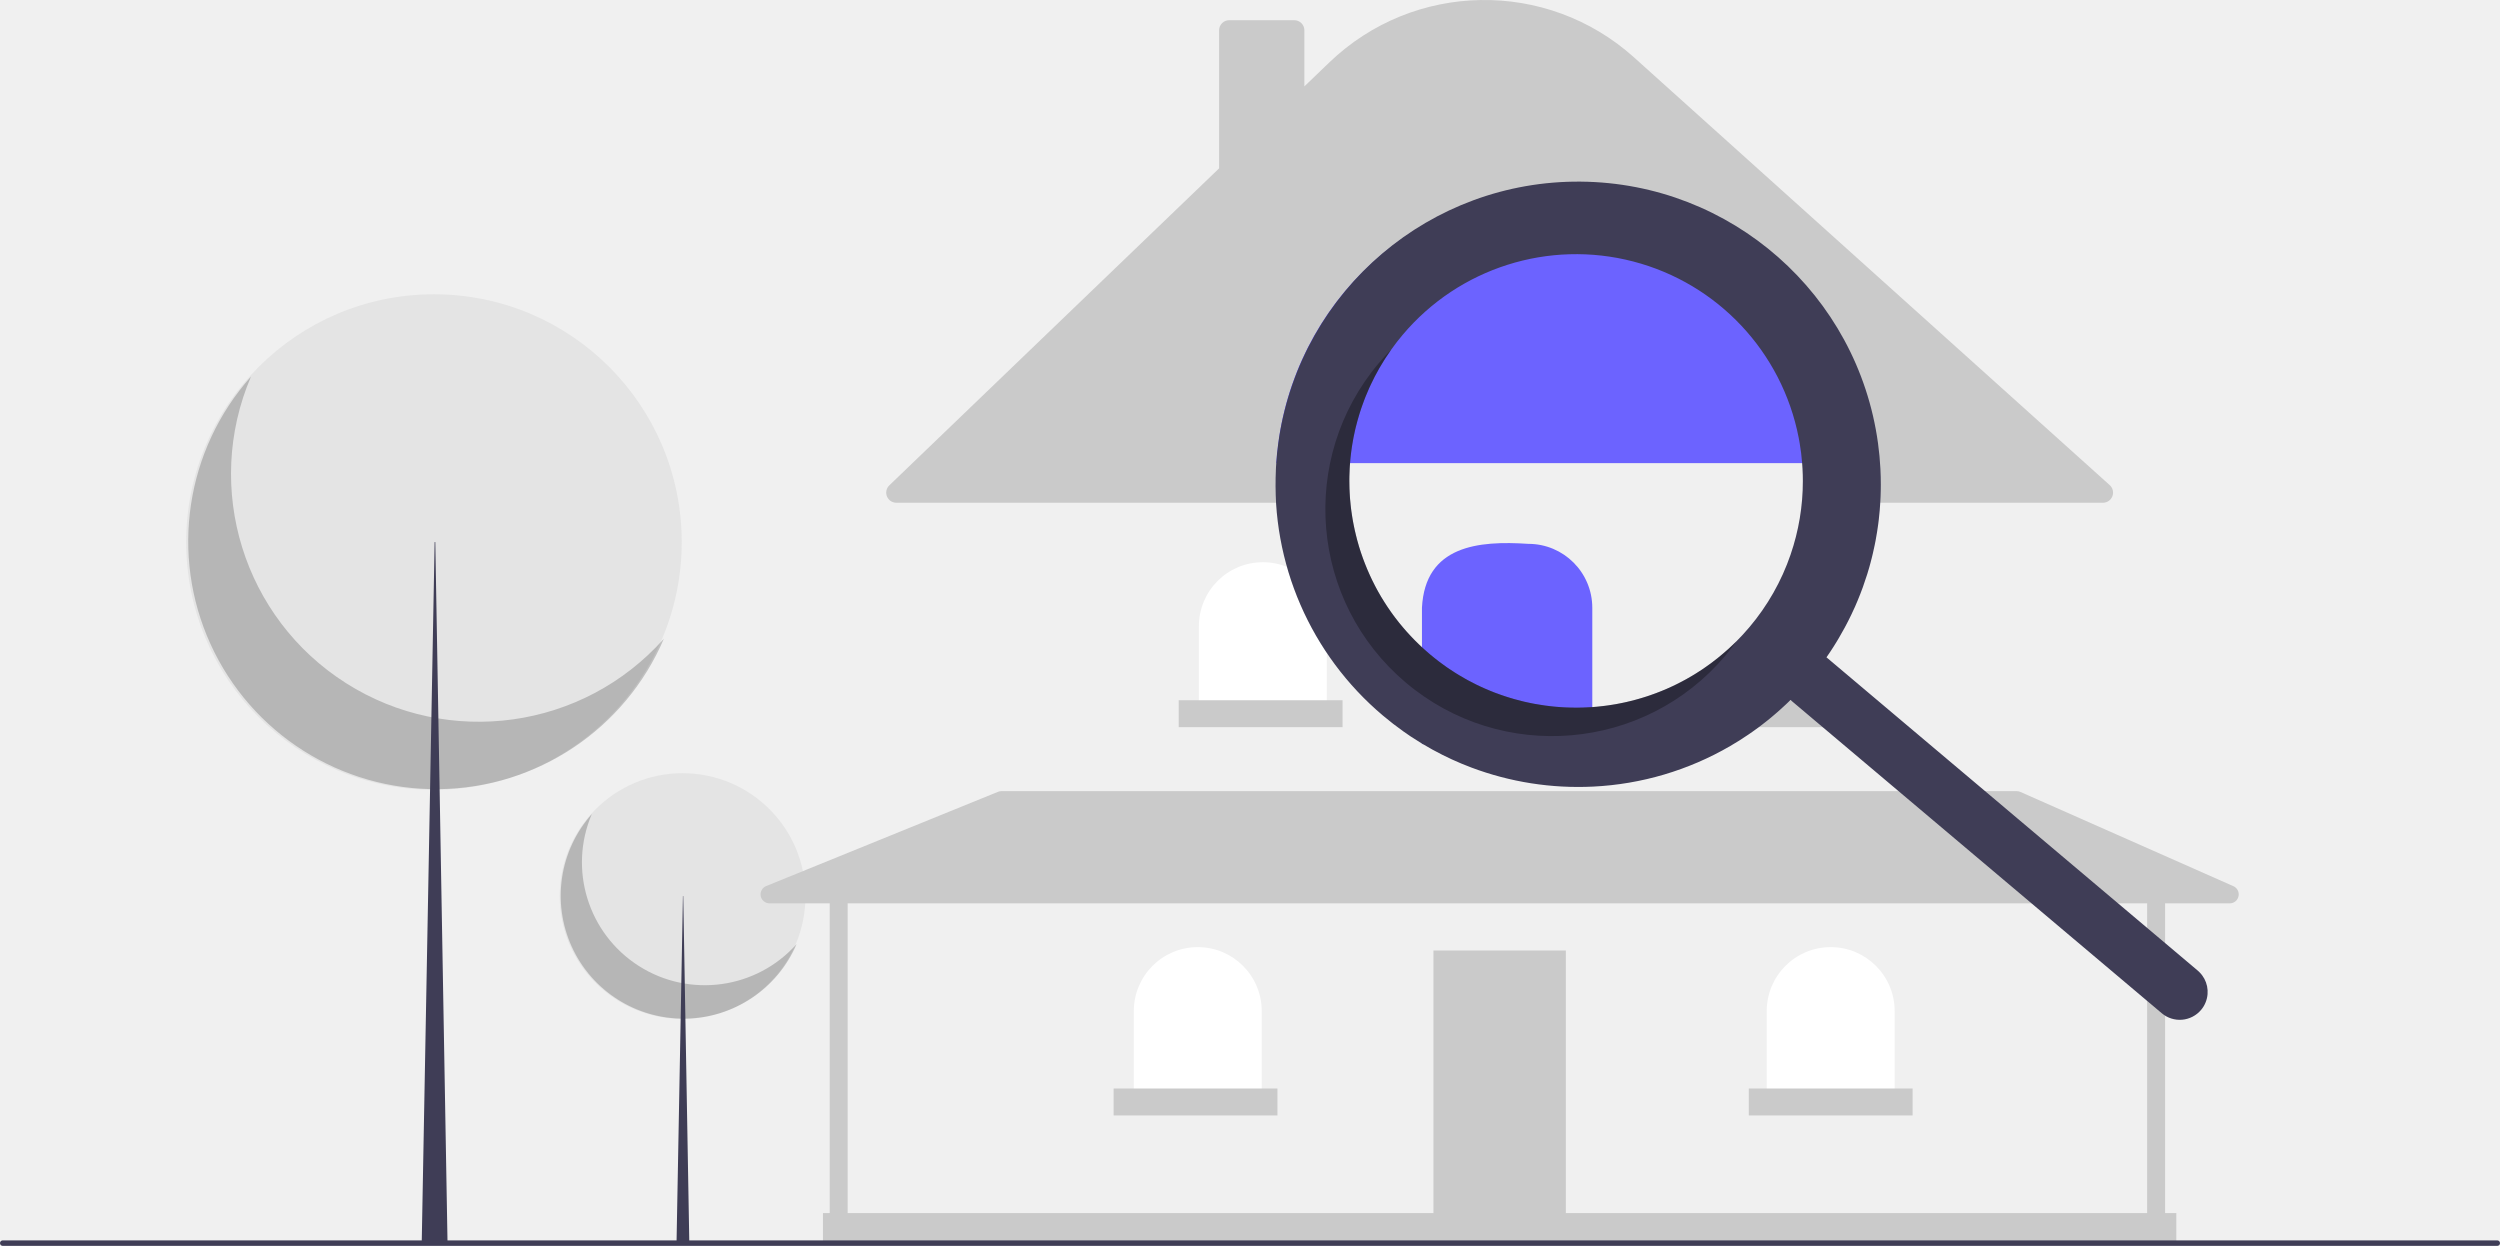
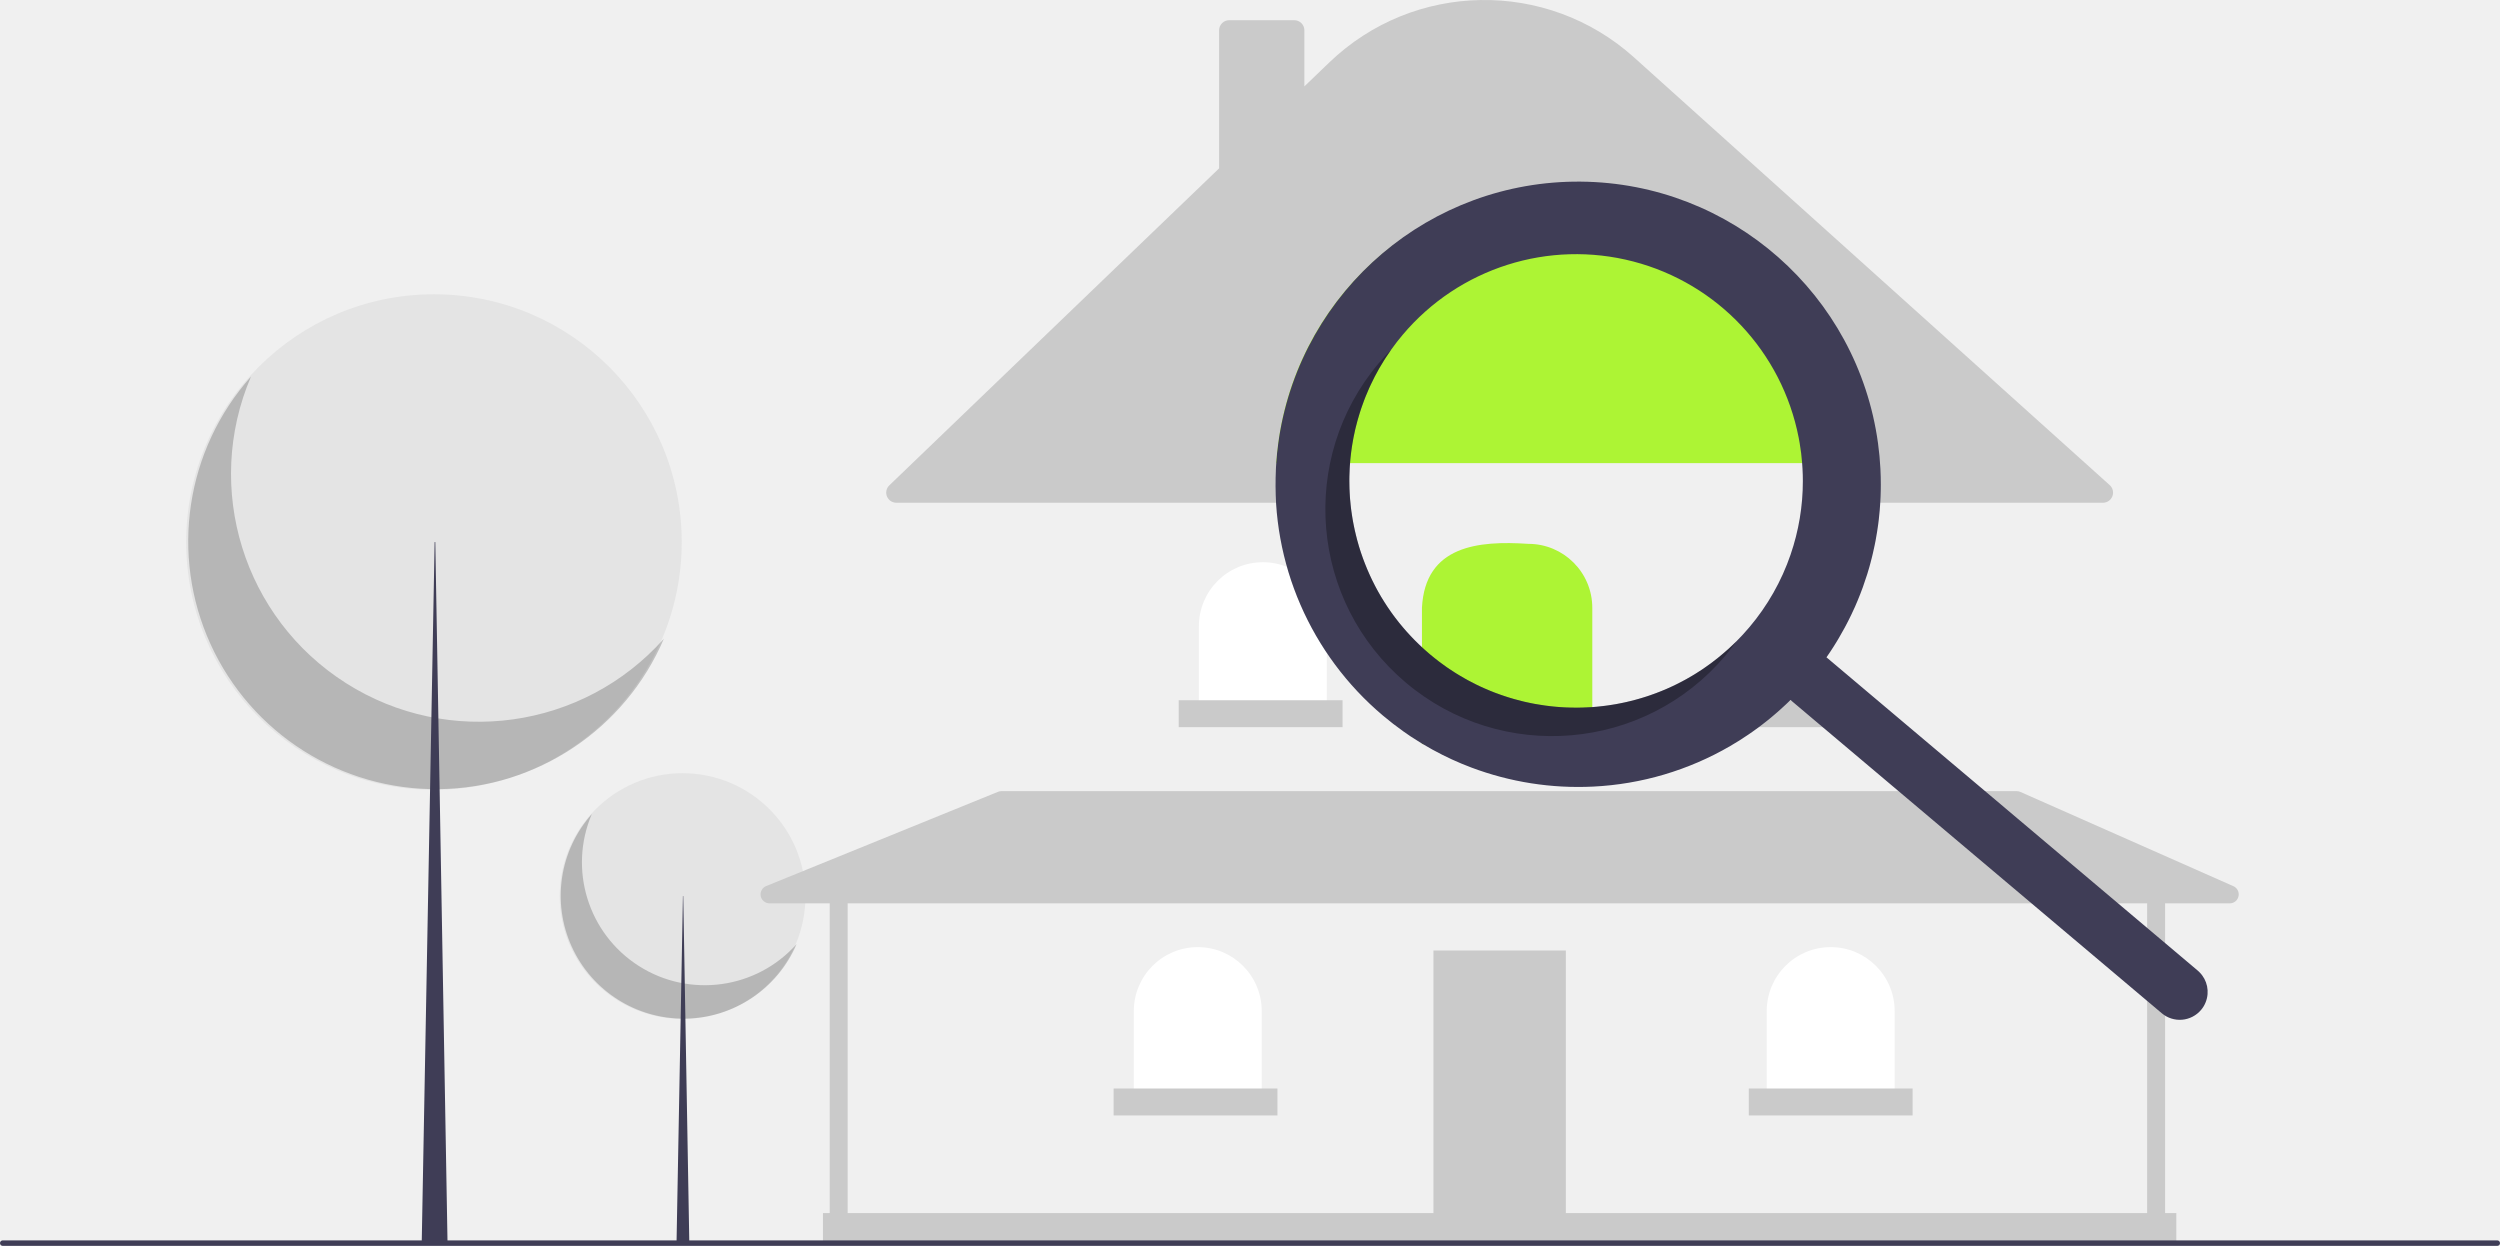
<svg xmlns="http://www.w3.org/2000/svg" width="909" height="453" viewBox="0 0 909 453" role="img" artist="Katerina Limpitsouni" source="https://undraw.co/">
  <circle cx="248.187" cy="325.819" r="44.682" fill="#e4e4e4" />
  <path d="M360.695,519.474a44.686,44.686,0,0,0,74.454,47.29A44.686,44.686,0,1,1,360.695,519.474Z" transform="translate(-145.5 -223.5)" opacity="0.2" style="isolation:isolate" />
  <polygon points="248.31 325.819 248.432 325.819 250.642 452.5 245.977 452.5 248.31 325.819" fill="#3f3d56" />
  <circle cx="157.782" cy="197.087" r="90.087" fill="#e4e4e4" />
  <path d="M236.764,360.416A90.094,90.094,0,0,0,386.876,455.762,90.095,90.095,0,1,1,236.764,360.416Z" transform="translate(-145.5 -223.5)" opacity="0.2" style="isolation:isolate" />
  <polygon points="158.029 197.087 158.277 197.087 162.732 452.5 153.327 452.5 158.029 197.087" fill="#3f3d56" />
  <rect x="338.809" y="320.3" width="412.922" height="122.408" fill="#f0f0f0" />
  <rect x="521.196" y="345.597" width="48.147" height="97.11" fill="#cacaca" />
  <rect x="362.882" y="175.859" width="364.775" height="112.615" fill="#f0f0f0" />
  <path d="M910.139,406.295H471.401a3.672,3.672,0,0,1-2.545-6.32l119.907-115.256V234.517a3.676,3.676,0,0,1,3.672-3.672h23.665a3.676,3.676,0,0,1,3.672,3.672v20.396l9.057-8.706a81.373,81.373,0,0,1,110.8-1.842L912.594,399.892a3.673,3.673,0,0,1-2.455,6.403Z" transform="translate(-145.5 -223.5)" fill="#cacaca" />
  <path d="M459.176,204.421h0a23.257,23.257,0,0,1,23.257,23.257v31.418a0,0,0,0,1,0,0H435.919a0,0,0,0,1,0,0v-31.418A23.257,23.257,0,0,1,459.176,204.421Z" fill="#fff" />
  <path d="M545.27,204.829h0a23.257,23.257,0,0,1,23.257,23.257v31.418a0,0,0,0,1,0,0H522.012a0,0,0,0,1,0,0v-31.418A23.257,23.257,0,0,1,545.27,204.829Z" fill="#fff" />
  <path d="M631.363,205.237h0a23.257,23.257,0,0,1,23.257,23.257v31.418a0,0,0,0,1,0,0H608.106a0,0,0,0,1,0,0v-31.418A23.257,23.257,0,0,1,631.363,205.237Z" fill="#fff" />
  <path d="M665.637,344.373h0a23.257,23.257,0,0,1,23.257,23.257v31.418a0,0,0,0,1,0,0H642.38a0,0,0,0,1,0,0v-31.418A23.257,23.257,0,0,1,665.637,344.373Z" fill="#fff" />
  <path d="M435.511,344.373h0a23.257,23.257,0,0,1,23.257,23.257v31.418a0,0,0,0,1,0,0H412.254a0,0,0,0,1,0,0v-31.418A23.257,23.257,0,0,1,435.511,344.373Z" fill="#fff" />
  <path d="M957.557,545.711,880.097,511.437a3.264,3.264,0,0,0-1.321-.279H509.618a3.263,3.263,0,0,0-1.229.24l-84.315,34.274a3.264,3.264,0,0,0,1.229,6.288H447.179v112.615h-2.448V676H936.809V664.575h-4.08v-112.615H956.236A3.264,3.264,0,0,0,957.557,545.711Zm-31.356,118.864H453.707v-112.615H926.2Z" transform="translate(-145.5 -223.5)" fill="#cacaca" />
  <rect x="428.575" y="254.608" width="59.572" height="9.793" fill="#cacaca" />
  <rect x="515.892" y="254.608" width="59.572" height="9.793" fill="#cacaca" />
  <rect x="603.209" y="254.608" width="59.572" height="9.793" fill="#cacaca" />
  <rect x="635.851" y="395.784" width="59.572" height="9.793" fill="#cacaca" />
  <rect x="404.909" y="395.784" width="59.572" height="9.793" fill="#cacaca" />
  <path d="M1053.5,676.5h-907a1,1,0,0,1,0-2h907a1,1,0,0,1,0,2Z" transform="translate(-145.5 -223.5)" fill="#3f3d56" />
  <path d="M825.366,397.68c0,.64-.01,1.29-.02,1.93-.01.77-.03,1.53-.06,2.3-.03.67-.06,1.33-.1,1.99-.12,2.21-.31,4.41-.57,6.62-.06.56-.13,1.11-.21,1.67-.06.43-.12.87-.19,1.31-.07.49-.14.98-.22,1.47q-.24,1.56-.54,3.12c-.1.52-.2,1.04-.31,1.56-.21,1.03-.44,2.07-.68,3.1-.02.08-.04.17-.06.25-.12.51-.24,1.01-.37,1.52-.04.15-.07.29-.12.44-.09.38-.19.76-.29,1.14-.14.53-.28,1.05-.43,1.58-.24.82-.48,1.63-.73,2.45a2.581,2.581,0,0,0-.08.26c-.48,1.55-.99,3.08-1.55,4.6-.29.8-.6,1.61-.91,2.41-.31.8-.63,1.6-.96,2.39-.32.77-.65,1.54-.98,2.3-.08.18-.16.36-.25.54-.35.79-.71,1.56-1.08,2.33-.01.01-.01.03-.02.04-.29.62-.6,1.24-.91,1.85a.075.075,0,0,1-.02.05c-.3.6-.61,1.2-.93,1.79l-.51.97-.06.11c-.64,1.19-1.3,2.37-2,3.54-.15.26-.3.52-.45.77-.15.26-.31.52-.47.77q-.15.27-.33.54c-.21.34-.42.69-.64,1.03-.04.07-.09.14-.13.21-.38.59-.76,1.17-1.14,1.76-.47.71-.95,1.41-1.44,2.11l-10.86,17.38-.47-.39-.13-.12h-.01l-.43-.36-1.18-1c-.36.35-.71.7-1.07,1.04-.14.14-.29.27-.43.41-.11.1-.21.2-.32.3a104.718,104.718,0,0,1-69.98,29.75h-.03a114.298,114.298,0,0,1-57.03-13.46c-.39-.2-.77-.4-1.15-.63-2.28-1.24-4.51-2.55-6.7-3.95-.01-.01-.02-.01-.03-.02q-3.81-2.7-7.44-5.76a109.927,109.927,0,0,1-38.93-89.79c.03-.67.07-1.33.12-2q.24-3.63.74-7.23c.09-.67.19-1.34.29-2h213.78q.63,4.59.87,9.23C825.316,393.83,825.366,395.75,825.366,397.68Z" transform="translate(-145.5 -223.5)" fill="#f0f0f0" />
-   <path d="M824.346,382.67a108.092,108.092,0,0,0-213.78,0c-.1.66-.2,1.33-.29,2q-.495,3.6-.74,7.23H825.217Q824.976,387.265,824.346,382.67Z" transform="translate(-145.5 -223.5)" fill="#6c63ff" />
-   <path d="M724.459,494.047H662.521V444.5c1.143-22.643,20.496-24.471,38.68-23.256a23.256,23.256,0,0,1,23.257,23.256Z" transform="translate(-145.5 -223.5)" fill="#6c63ff" />
+   <path d="M824.346,382.67a108.092,108.092,0,0,0-213.78,0c-.1.66-.2,1.33-.29,2q-.495,3.6-.74,7.23H825.217Q824.976,387.265,824.346,382.67Z" transform="translate(-145.5 -223.5)" fill="#ADF434" />
+   <path d="M724.459,494.047H662.521V444.5c1.143-22.643,20.496-24.471,38.68-23.256a23.256,23.256,0,0,1,23.257,23.256Z" transform="translate(-145.5 -223.5)" fill="#ADF434" />
  <path d="M662.516,458.82V458.83c0,.01.01.01.02.01ZM637.606,382.67c-.04.25-.09.5-.13.75.04-.25.09-.5.14-.75Zm-1.24,9.23c-.03.38-.06.76-.08,1.14q.03-.57.09-1.14a1.475,1.475,0,0,1,.01-.21C636.376,391.76,636.376,391.83,636.366,391.9Zm26.15,66.93c0,.01.01.01.02.01l-.02-.02Zm-24.91-76.16c-.04.25-.09.5-.13.75.04-.25.09-.5.14-.75Zm-1.32,10.37q.03-.57.09-1.14a1.475,1.475,0,0,1,.01-.21c-.01.07-.01.14-.02.21C636.336,392.28,636.306,392.66,636.286,393.04ZM945.226,577a6.772,6.772,0,0,0-.62-.58l-.01-.01-49.52-41.79-1.28-1.08-4.87-4.11-1.22-1.03L880.766,522.54l-1.9-1.6L874.937,517.62l-2.01-1.7-18.96-15.99L843.096,490.76l-1.46-1.23-32.03-27.03c.49-.7.97-1.4,1.44-2.11.38-.59.76-1.17,1.14-1.76.04-.07.09-.14.13-.21.22-.34.43-.69.64-1.03q.18-.27.33-.54c.16-.25.32-.51.47-.77.15-.25.3-.51.45-.77.7-1.17,1.36-2.35,2-3.54l.06-.11.51-.97c.32-.59.63-1.19.93-1.79a.075.075,0,0,0,.02-.05c.31-.61.62-1.23.91-1.85.01-.01.01-.03.02-.04.37-.77.73-1.54,1.08-2.33.09-.18.17-.36.25-.54.33-.76.66-1.53.98-2.3.33-.79.65-1.59.96-2.39.31-.8.62-1.61.91-2.41q.825-2.295,1.55-4.6a2.581,2.581,0,0,1,.08-.26c.25-.82.49-1.63.73-2.45.15-.53.29-1.05.43-1.58.1-.38.2-.76.29-1.14.05-.15.08-.29.12-.44.13-.51.25-1.01.37-1.52.02-.08.04-.17.06-.25.24-1.03.47-2.07.68-3.1.11-.52.21-1.04.31-1.56.19-1.04.38-2.08.54-3.12.08-.49.15-.98.22-1.47.07-.44.13-.88.19-1.31.08-.56.15-1.11.21-1.67.26-2.21.45-4.41.57-6.62.04-.66.07-1.32.1-1.99.03-.77.05-1.53.06-2.3.01-.64.02-1.29.02-1.93,0-1.93-.05-3.85-.15-5.78q-.24-4.635-.87-9.23a110.052,110.052,0,0,0-217.78-2c-.1.66-.2,1.33-.29,2q-.495,3.6-.74,7.23c-.05.67-.09,1.33-.12,2a109.927,109.927,0,0,0,38.93,89.79q3.63,3.06,7.44,5.76c.01.01.02.01.03.02.85.6,1.7,1.19,2.56,1.77,1.37.9,2.75,1.78,4.14,2.62.11.06.22.13.33.19,1.2.72,2.41,1.41,3.62,2.08h.01a108.153,108.153,0,0,0,13.99,6.44,110.384,110.384,0,0,0,44.23,6.94h.03a109.761,109.761,0,0,0,49.91-14.77c2.21-1.28,4.39-2.65,6.52-4.11.53-.36,1.07-.73,1.59-1.1.64-.45,1.28-.92,1.92-1.39.01,0,.01-.01.02-.01a1.43,1.43,0,0,1,.15-.11c.43-.33.87-.66,1.29-.98.11-.08.22-.16.33-.25a.481.481,0,0,0,.08-.07c.25-.18.49-.38.74-.57.25-.19.49-.39.74-.59a.939.939,0,0,0,.12-.09c.28-.23.56-.45.84-.68.29-.23.57-.47.84-.7.28-.23.55-.46.83-.7.24-.2.49-.41.73-.63.08-.06.15-.13.23-.2a.713.713,0,0,1,.1-.08c.33-.28.65-.57.97-.86.08-.07.15-.14.23-.21.49-.44.98-.88,1.46-1.34.11-.1.23-.21.34-.31.11-.1.21-.2.32-.3.14-.14.29-.27.43-.41.36-.34.71-.69,1.07-1.04l1.18,1,.43.36h.01l.13.12.47.39,6.98,5.9.15.13.12.09.79.67,1.58,1.34,1.58,1.33.23.19,7.35,6.2,1.02.86,7.09,5.98,36.7,30.97,1.28,1.08,50.23,42.38,12.88,10.87,4.79,4.04a10.133,10.133,0,0,0,14.29-1.2,9.842,9.842,0,0,0,1.69-2.84A10.091,10.091,0,0,0,945.226,577ZM655.556,345.19a82.447,82.447,0,0,1,143.95,37.48c.13.67.25,1.33.36,2,.41,2.39.71,4.81.89,7.23.05.67.1,1.33.13,2,.09,1.5.13,3.01.13,4.51a82.078,82.078,0,0,1-4.46,26.74v.01a82.007,82.007,0,0,1-14.97,26.38c-.14.16-.28.33-.43.49-1.32,1.56-2.71,3.06-4.14,4.49-.01.01-.02.03-.03.04-.49.49-.99.99-1.49,1.45-1.02.99-2.06,1.93-3.12,2.83q-2.385,2.085-4.89,3.91c-.56.41-1.12.81-1.69,1.21-.56.4-1.13.78-1.7,1.16-1.14.76-2.3,1.49-3.47,2.18-.58.35-1.18.69-1.77,1.02-.59.34-1.19.66-1.79.97-.6.32-1.2.63-1.81.93-1.21.61-2.43,1.18-3.67,1.71q-.93.42-1.86.78c-.39.16-.77.32-1.16.46a3.761,3.761,0,0,1-.47.18q-.315.135-.63.24a1.816,1.816,0,0,1-.21.08c-.43.17-.85.32-1.29.47-.63.23-1.26.44-1.9.64-.64.21-1.27.41-1.91.59-.64.2-1.29.38-1.93.55-.65.18-1.29.35-1.94.5-.69.18-1.38.34-2.08.49-.61.14-1.21.26-1.82.37-.57.12-1.15.22-1.72.32-.8.14-1.6.27-2.41.38-.44.07-.87.13-1.31.17-.19.03-.37.05-.55.07-.56.08-1.12.14-1.67.19-.15.01-.29.03-.43.04-.61.06-1.23.11-1.84.16-1.31.09-2.61.15-3.92.18-.66.01-1.33.02-1.99.02s-1.32-.01-1.98-.03c0,0,0,.01-.01,0-.01.01-.01.01-.02,0a.014.014,0,0,1-.02,0,.17.17,0,0,1-.1,0c-.47,0-.94-.02-1.4-.05-.34-.01-.69-.02-1.04-.05q-.705-.03-1.41-.09c-.15,0-.3-.02-.45-.03a1.486,1.486,0,0,1-.21-.02c-.48-.04-.97-.08-1.45-.13-.24-.02-.49-.04-.73-.07-.73-.08-1.46-.17-2.18-.27-.82-.1-1.64-.22-2.45-.37-.38-.05-.75-.12-1.12-.19q-.735-.12-1.47-.27c-.51-.1-1.02-.2-1.53-.32-.41-.09-.83-.18-1.24-.28-.2-.04-.4-.09-.59-.14-1.05-.25-2.09-.52-3.12-.82-.65-.18-1.3-.37-1.94-.57-.88-.27-1.75-.56-2.62-.87-.34-.11-.67-.23-1.01-.36-.34-.11-.67-.24-1.01-.37-.31-.11-.62-.23-.92-.35-.5-.19-.99-.39-1.48-.59-1.01-.41-2-.84-2.99-1.3-.56-.27-1.12-.53-1.67-.8q-3.255-1.575-6.41-3.5c-.52-.31-1.04-.64-1.56-.97-.65-.4-1.28-.82-1.91-1.24-.35-.24-.69-.47-1.03-.71-.63-.44-1.25-.89-1.86-1.34-.32-.23-.64-.47-.95-.71-1.11-.84-2.2-1.72-3.27-2.62-.51-.43-1.02-.87-1.52-1.32-.21-.18-.42-.37-.63-.56-.24-.22-.48-.43-.71-.66l-.02-.02c-.35-.31-.7-.64-1.04-.97-.53-.5-1.05-1.01-1.55-1.53-.52-.51-1.02-1.04-1.51-1.56-.5-.52-.98-1.05-1.45-1.59q-.72-.795-1.41-1.62c-.45-.52-.89-1.06-1.31-1.59q-1.53-1.89-2.92-3.85c-.43-.6-.84-1.2-1.24-1.81-.43-.62-.84-1.25-1.23-1.88-.41-.63-.8-1.27-1.18-1.92a.209.209,0,0,0-.04-.06c-.75-1.27-1.47-2.55-2.14-3.85q-1.035-1.98-1.95-4c-.31-.67-.61-1.35-.89-2.03-.58-1.37-1.12-2.74-1.62-4.13-.25-.67-.48-1.34-.71-2.02a.495.495,0,0,0-.04-.13c-.46-1.38-.88-2.77-1.25-4.17-.01-.02-.01-.04-.02-.06-.19-.69-.37-1.38-.53-2.08-.16-.61-.3-1.22-.43-1.84-.15-.69-.3-1.38-.43-2.08-.07-.36-.14-.72-.2-1.08-.06-.3-.11-.61-.16-.91-.05-.3-.1-.61-.15-.92q-.15-.915-.27-1.83c-.1-.72-.18-1.44-.26-2.17-.09-.87-.17-1.74-.24-2.62-.05-.59-.08-1.19-.11-1.79-.03-.55-.06-1.1-.07-1.65a.139.139,0,0,1,0-.09.014.014,0,0,1,0-.02c-.01-.01-.01-.01,0-.02a.014.014,0,0,1,0-.02c-.01-.22-.02-.44-.02-.66q-.03-.975-.03-1.95c0-.59.01-1.17.02-1.76q.03-1.23.09-2.46c0-.18.02-.35.03-.53.01-.18.02-.35.03-.53q.03-.57.09-1.14a1.475,1.475,0,0,1,.01-.21c.03-.43.07-.86.11-1.29.08-.86.18-1.73.29-2.59.06-.43.11-.86.18-1.29.04-.3.09-.61.14-.92q.06-.465.15-.93c.07-.41.14-.83.22-1.25.04-.25.09-.5.14-.75q.285-1.5.63-3c.23-1.01.49-2.01.77-3.01.27-1.01.57-2.02.89-3.03.15-.51.31-1.01.49-1.51.33-1.01.68-2.01,1.07-3,.18-.49.37-.99.58-1.48.4-.99.82-1.98,1.25-2.95.22-.49.44-.98.68-1.47.45-.97.92-1.94,1.43-2.89.49-.97,1.02-1.92,1.56-2.86s1.1-1.88,1.69-2.81c.27-.46.57-.93.88-1.38.6-.92,1.23-1.84,1.87-2.74C652.697,348.72,654.086,346.93,655.556,345.19ZM636.366,391.9c-.03.38-.06.76-.08,1.14q.03-.57.09-1.14a1.475,1.475,0,0,1,.01-.21C636.376,391.76,636.376,391.83,636.366,391.9Zm1.24-9.23c-.04.25-.09.5-.13.75.04-.25.09-.5.14-.75Zm24.91,76.15V458.83c0,.01.01.01.02.01Z" transform="translate(-145.5 -223.5)" fill="#3f3d56" />
  <path d="M665.398,461.379a82.455,82.455,0,0,1-13.991-110.84q-2.365,2.381-4.572,4.988A82.45,82.45,0,1,0,772.864,461.87q2.202-2.61,4.148-5.346A82.455,82.455,0,0,1,665.398,461.379Z" transform="translate(-145.5 -223.5)" opacity="0.3" style="isolation:isolate" />
</svg>
